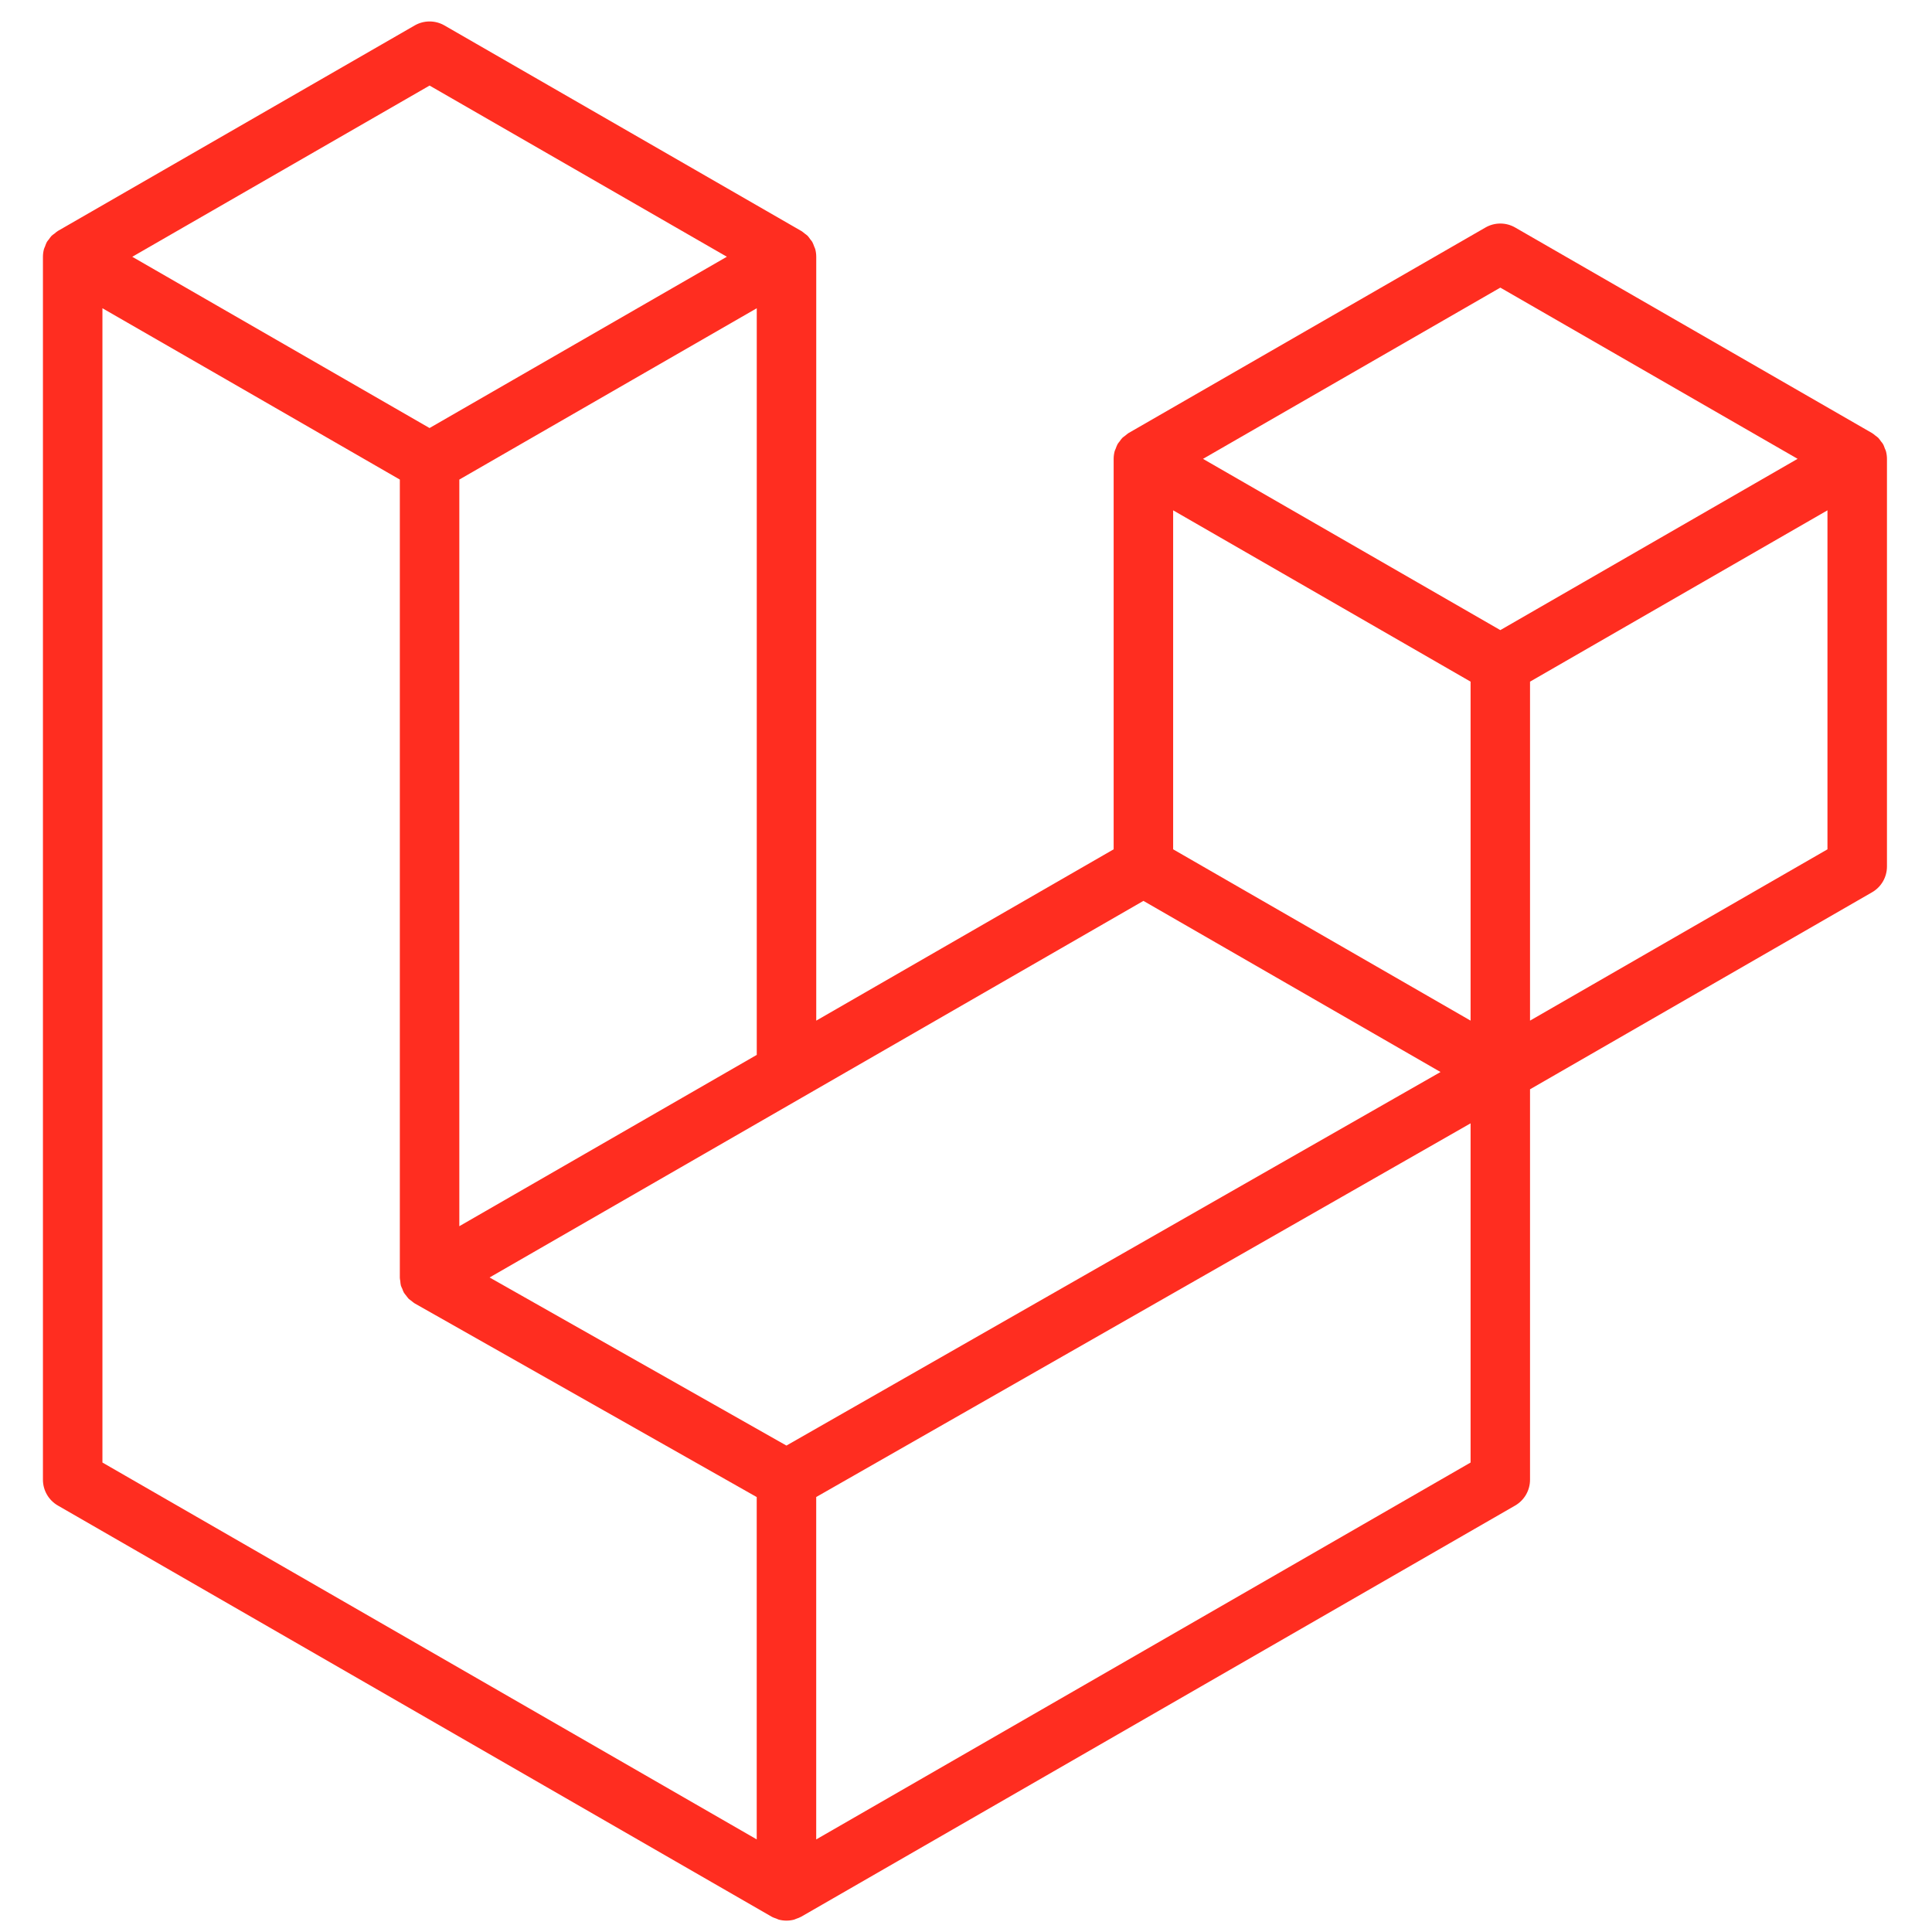
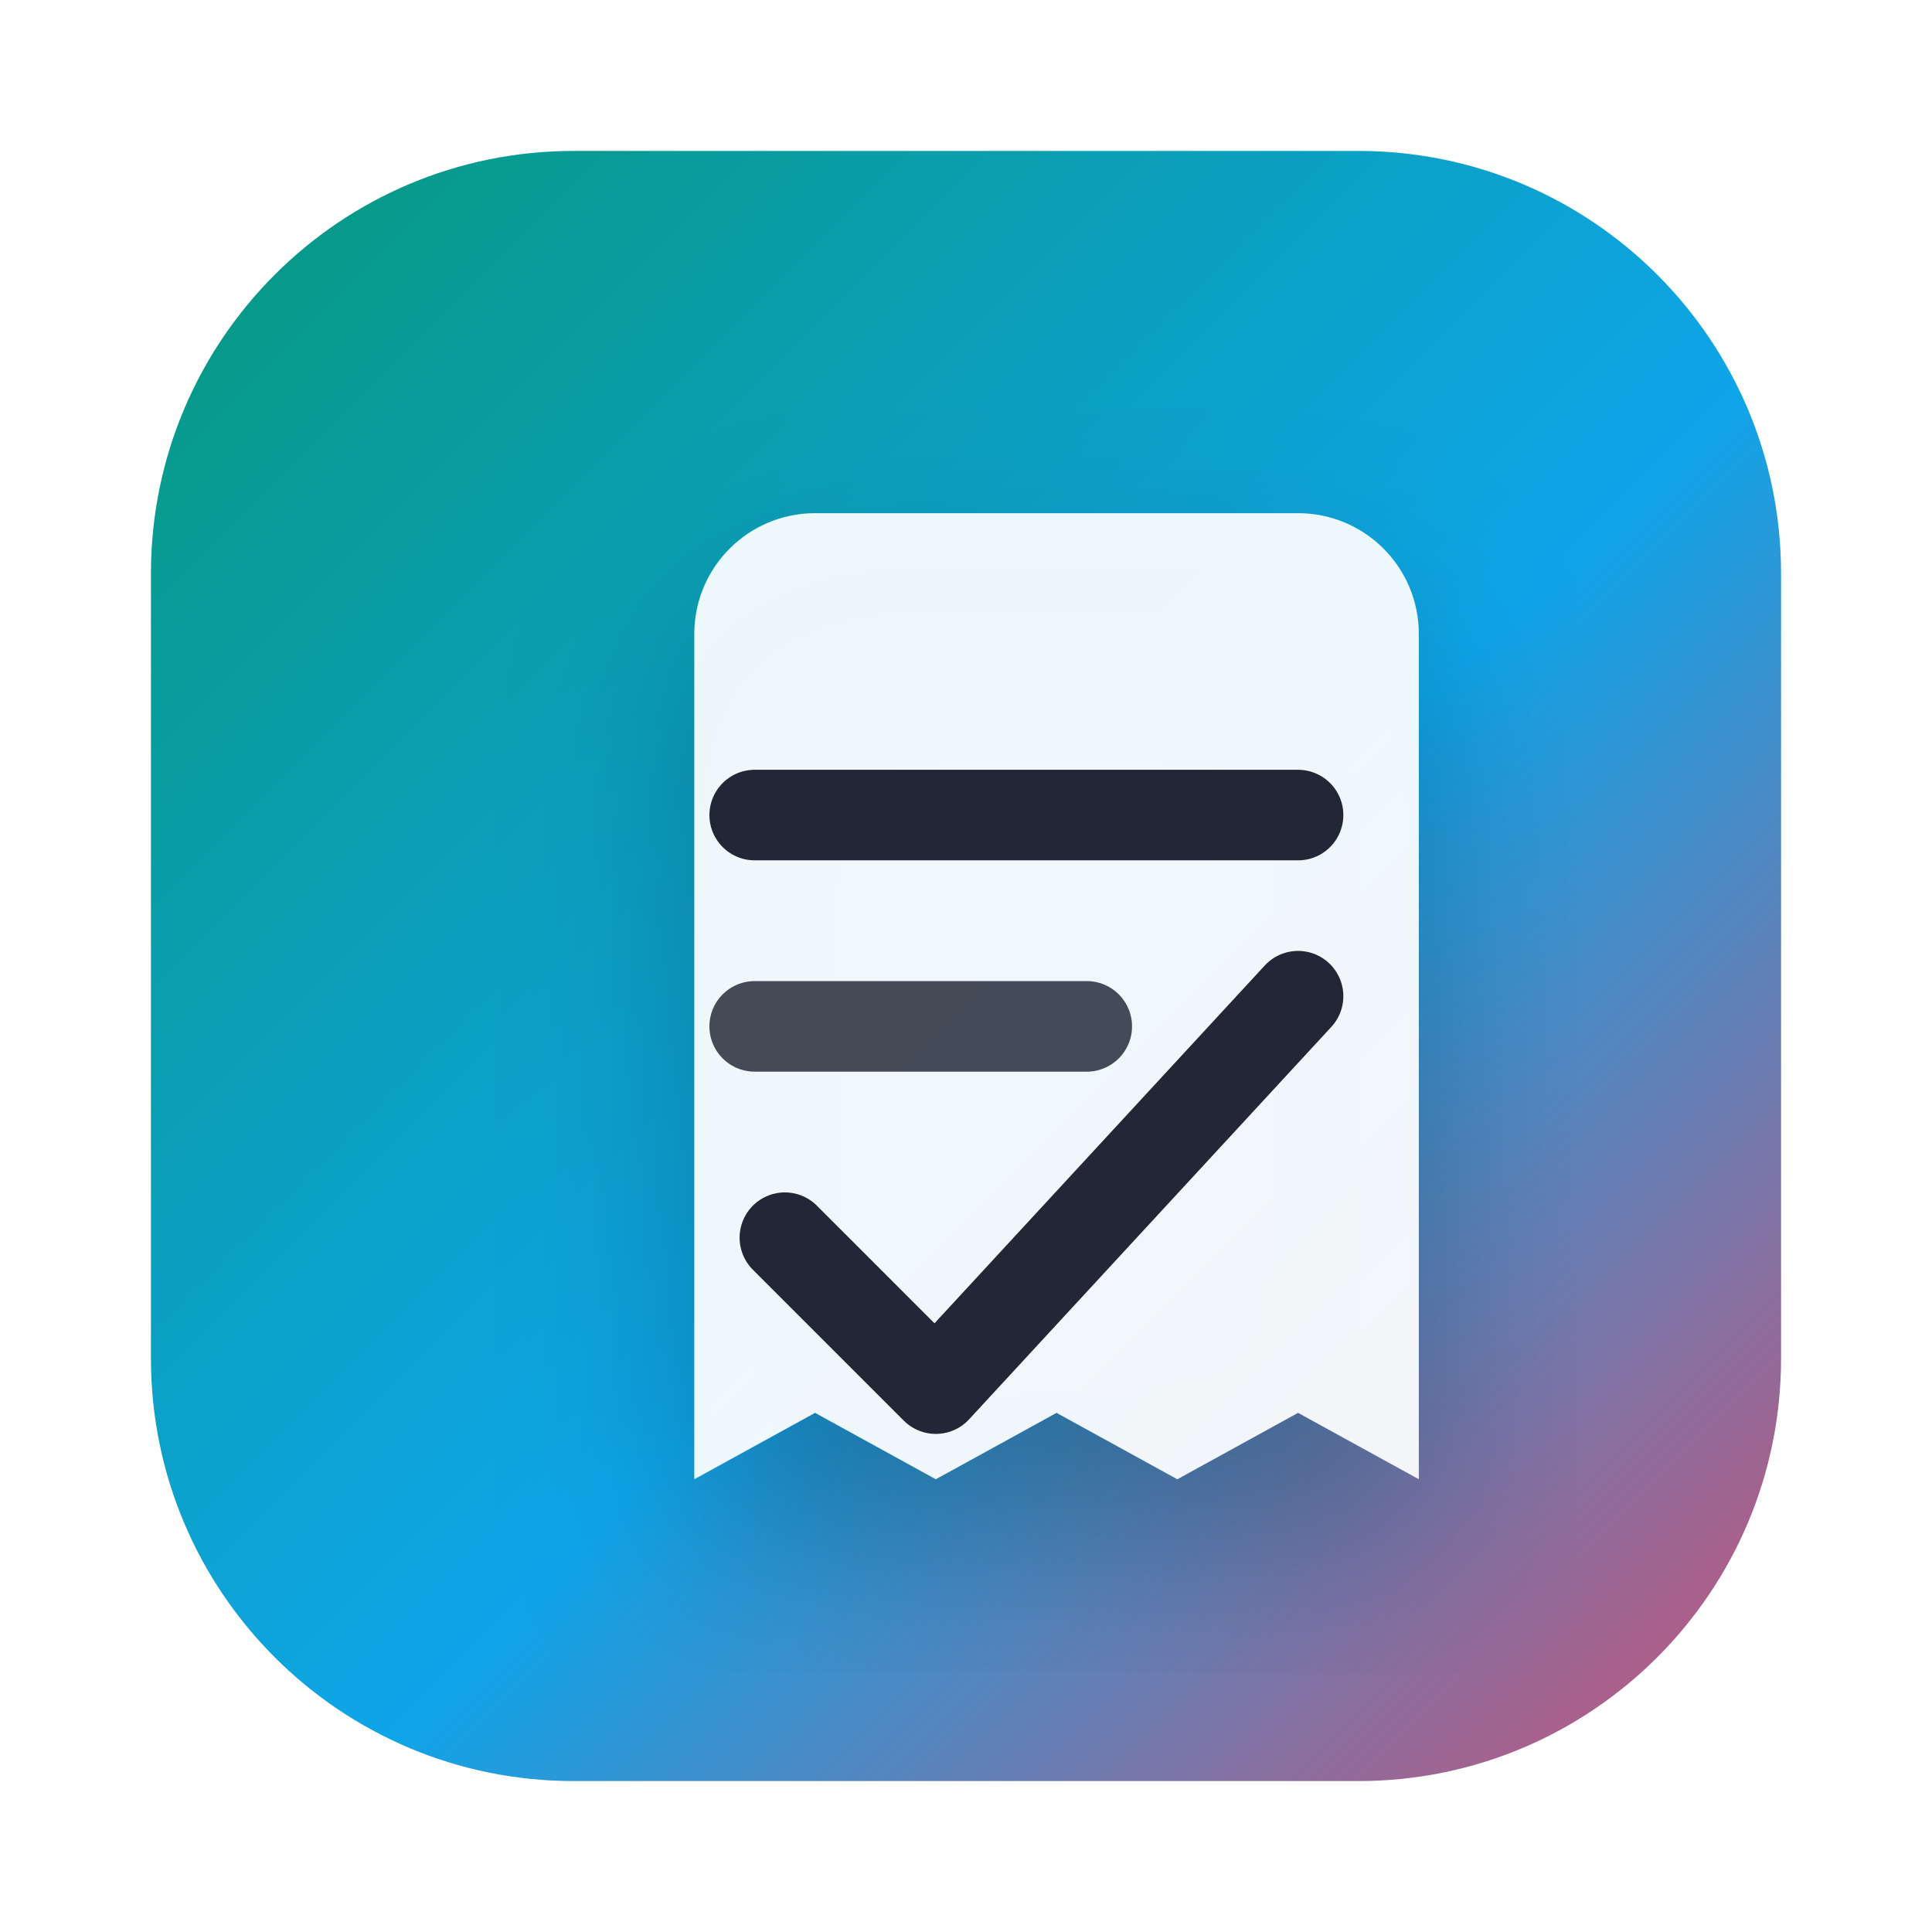
- <svg xmlns="http://www.w3.org/2000/svg" width="166" height="166" viewBox="0 0 166 166" fill="none">
-   <path fill-rule="evenodd" clip-rule="evenodd" d="M162.041 38.759C162.099 38.977 162.129 39.201 162.13 39.426V74.452C162.13 74.902 162.011 75.344 161.786 75.733C161.561 76.122 161.237 76.444 160.847 76.668L131.462 93.594V127.141C131.462 128.054 130.977 128.897 130.186 129.357L68.847 164.683C68.707 164.763 68.554 164.814 68.401 164.868C68.343 164.887 68.289 164.922 68.228 164.938C67.8 165.051 67.349 165.051 66.92 164.938C66.85 164.919 66.786 164.881 66.719 164.855C66.579 164.804 66.432 164.76 66.298 164.683L4.972 129.357C4.583 129.133 4.259 128.81 4.034 128.421C3.808 128.032 3.69 127.591 3.689 127.141L3.689 22.063C3.689 21.834 3.721 21.61 3.779 21.393C3.798 21.32 3.843 21.253 3.868 21.179C3.916 21.045 3.961 20.908 4.031 20.783C4.079 20.7 4.149 20.633 4.206 20.557C4.28 20.454 4.347 20.349 4.433 20.26C4.506 20.186 4.602 20.132 4.685 20.068C4.778 19.992 4.861 19.909 4.966 19.848L35.633 2.185C36.022 1.961 36.462 1.844 36.91 1.844C37.358 1.844 37.798 1.961 38.186 2.185L68.851 19.848H68.857C68.959 19.912 69.045 19.992 69.138 20.065C69.221 20.129 69.313 20.186 69.387 20.257C69.476 20.349 69.54 20.454 69.616 20.557C69.671 20.633 69.744 20.7 69.789 20.783C69.862 20.911 69.904 21.045 69.955 21.179C69.98 21.253 70.025 21.32 70.044 21.396C70.103 21.614 70.133 21.838 70.133 22.063V87.694L95.686 72.974V39.423C95.686 39.2 95.718 38.973 95.775 38.759C95.798 38.683 95.839 38.615 95.865 38.542C95.916 38.408 95.96 38.271 96.031 38.146C96.079 38.063 96.149 37.996 96.203 37.92C96.279 37.818 96.343 37.712 96.433 37.623C96.506 37.549 96.599 37.495 96.681 37.431C96.777 37.355 96.86 37.272 96.962 37.211L127.633 19.548C128.021 19.324 128.461 19.206 128.91 19.206C129.358 19.206 129.798 19.324 130.186 19.548L160.85 37.211C160.959 37.275 161.042 37.355 161.137 37.428C161.217 37.492 161.31 37.549 161.383 37.62C161.473 37.712 161.536 37.818 161.613 37.92C161.67 37.996 161.741 38.063 161.785 38.146C161.859 38.271 161.9 38.408 161.951 38.542C161.98 38.615 162.021 38.683 162.041 38.759ZM157.018 72.974V43.848L146.287 50.028L131.462 58.568V87.694L157.021 72.974H157.018ZM126.354 125.663V96.518L111.771 104.85L70.13 128.626V158.046L126.354 125.663ZM8.801 26.485V125.663L65.018 158.043V128.629L35.649 112L35.64 111.994L35.627 111.988C35.528 111.93 35.445 111.847 35.353 111.777C35.273 111.713 35.18 111.662 35.11 111.592L35.104 111.582C35.021 111.502 34.963 111.403 34.893 111.314C34.829 111.228 34.753 111.154 34.702 111.065L34.699 111.055C34.641 110.96 34.606 110.845 34.565 110.736C34.523 110.64 34.469 110.551 34.443 110.449C34.411 110.328 34.405 110.197 34.392 110.072C34.379 109.976 34.354 109.881 34.354 109.785V109.778V41.205L19.532 32.662L8.801 26.485ZM36.913 7.35L11.364 22.063L36.907 36.777L62.453 22.06L36.907 7.35H36.913ZM50.2 99.174L65.022 90.637V26.485L54.291 32.665L39.466 41.205V105.357L50.2 99.174ZM128.91 24.713L103.363 39.426L128.91 54.14L154.453 39.423L128.91 24.713ZM126.354 58.568L111.529 50.028L100.798 43.848V72.974L115.619 81.511L126.354 87.694V58.568ZM67.571 124.205L105.042 102.803L123.772 92.109L98.245 77.405L68.854 94.334L42.066 109.762L67.571 124.205Z" fill="#FF2D20" />
+ <svg xmlns="http://www.w3.org/2000/svg" width="128" height="128" viewBox="0 0 128 128" fill="none">
+   <defs>
+     <linearGradient id="bg" x1="0" y1="0" x2="128" y2="128" gradientUnits="userSpaceOnUse">
+       <stop offset="0" stop-color="#059669" />
+       <stop offset="0.55" stop-color="#0EA5E9" />
+       <stop offset="1" stop-color="#F43F5E" />
+     </linearGradient>
+     <filter id="shadow" x="-20%" y="-20%" width="140%" height="140%" color-interpolation-filters="sRGB">
+       <feDropShadow dx="0" dy="6" stdDeviation="6" flood-color="#000000" flood-opacity="0.25" />
+     </filter>
+   </defs>
+   <rect x="10" y="10" width="108" height="108" rx="28" fill="url(#bg)" />
+   <g filter="url(#shadow)">
+     <path d="M42 34h44c4.418 0 8 3.582 8 8v56l-8-4.4-8 4.4-8-4.4-8 4.4-8-4.4-8 4.4V42c0-4.418 3.582-8 8-8Z" fill="rgba(255,255,255,0.92)" />
+     <path d="M50 54h36" stroke="#0B1220" stroke-width="6" stroke-linecap="round" opacity="0.9" />
+     <path d="M50 68h22" stroke="#0B1220" stroke-width="6" stroke-linecap="round" opacity="0.75" />
+     <path d="M52 82l10 10 24-26" stroke="#0B1220" stroke-width="6" stroke-linecap="round" stroke-linejoin="round" opacity="0.9" />
+   </g>
</svg>
